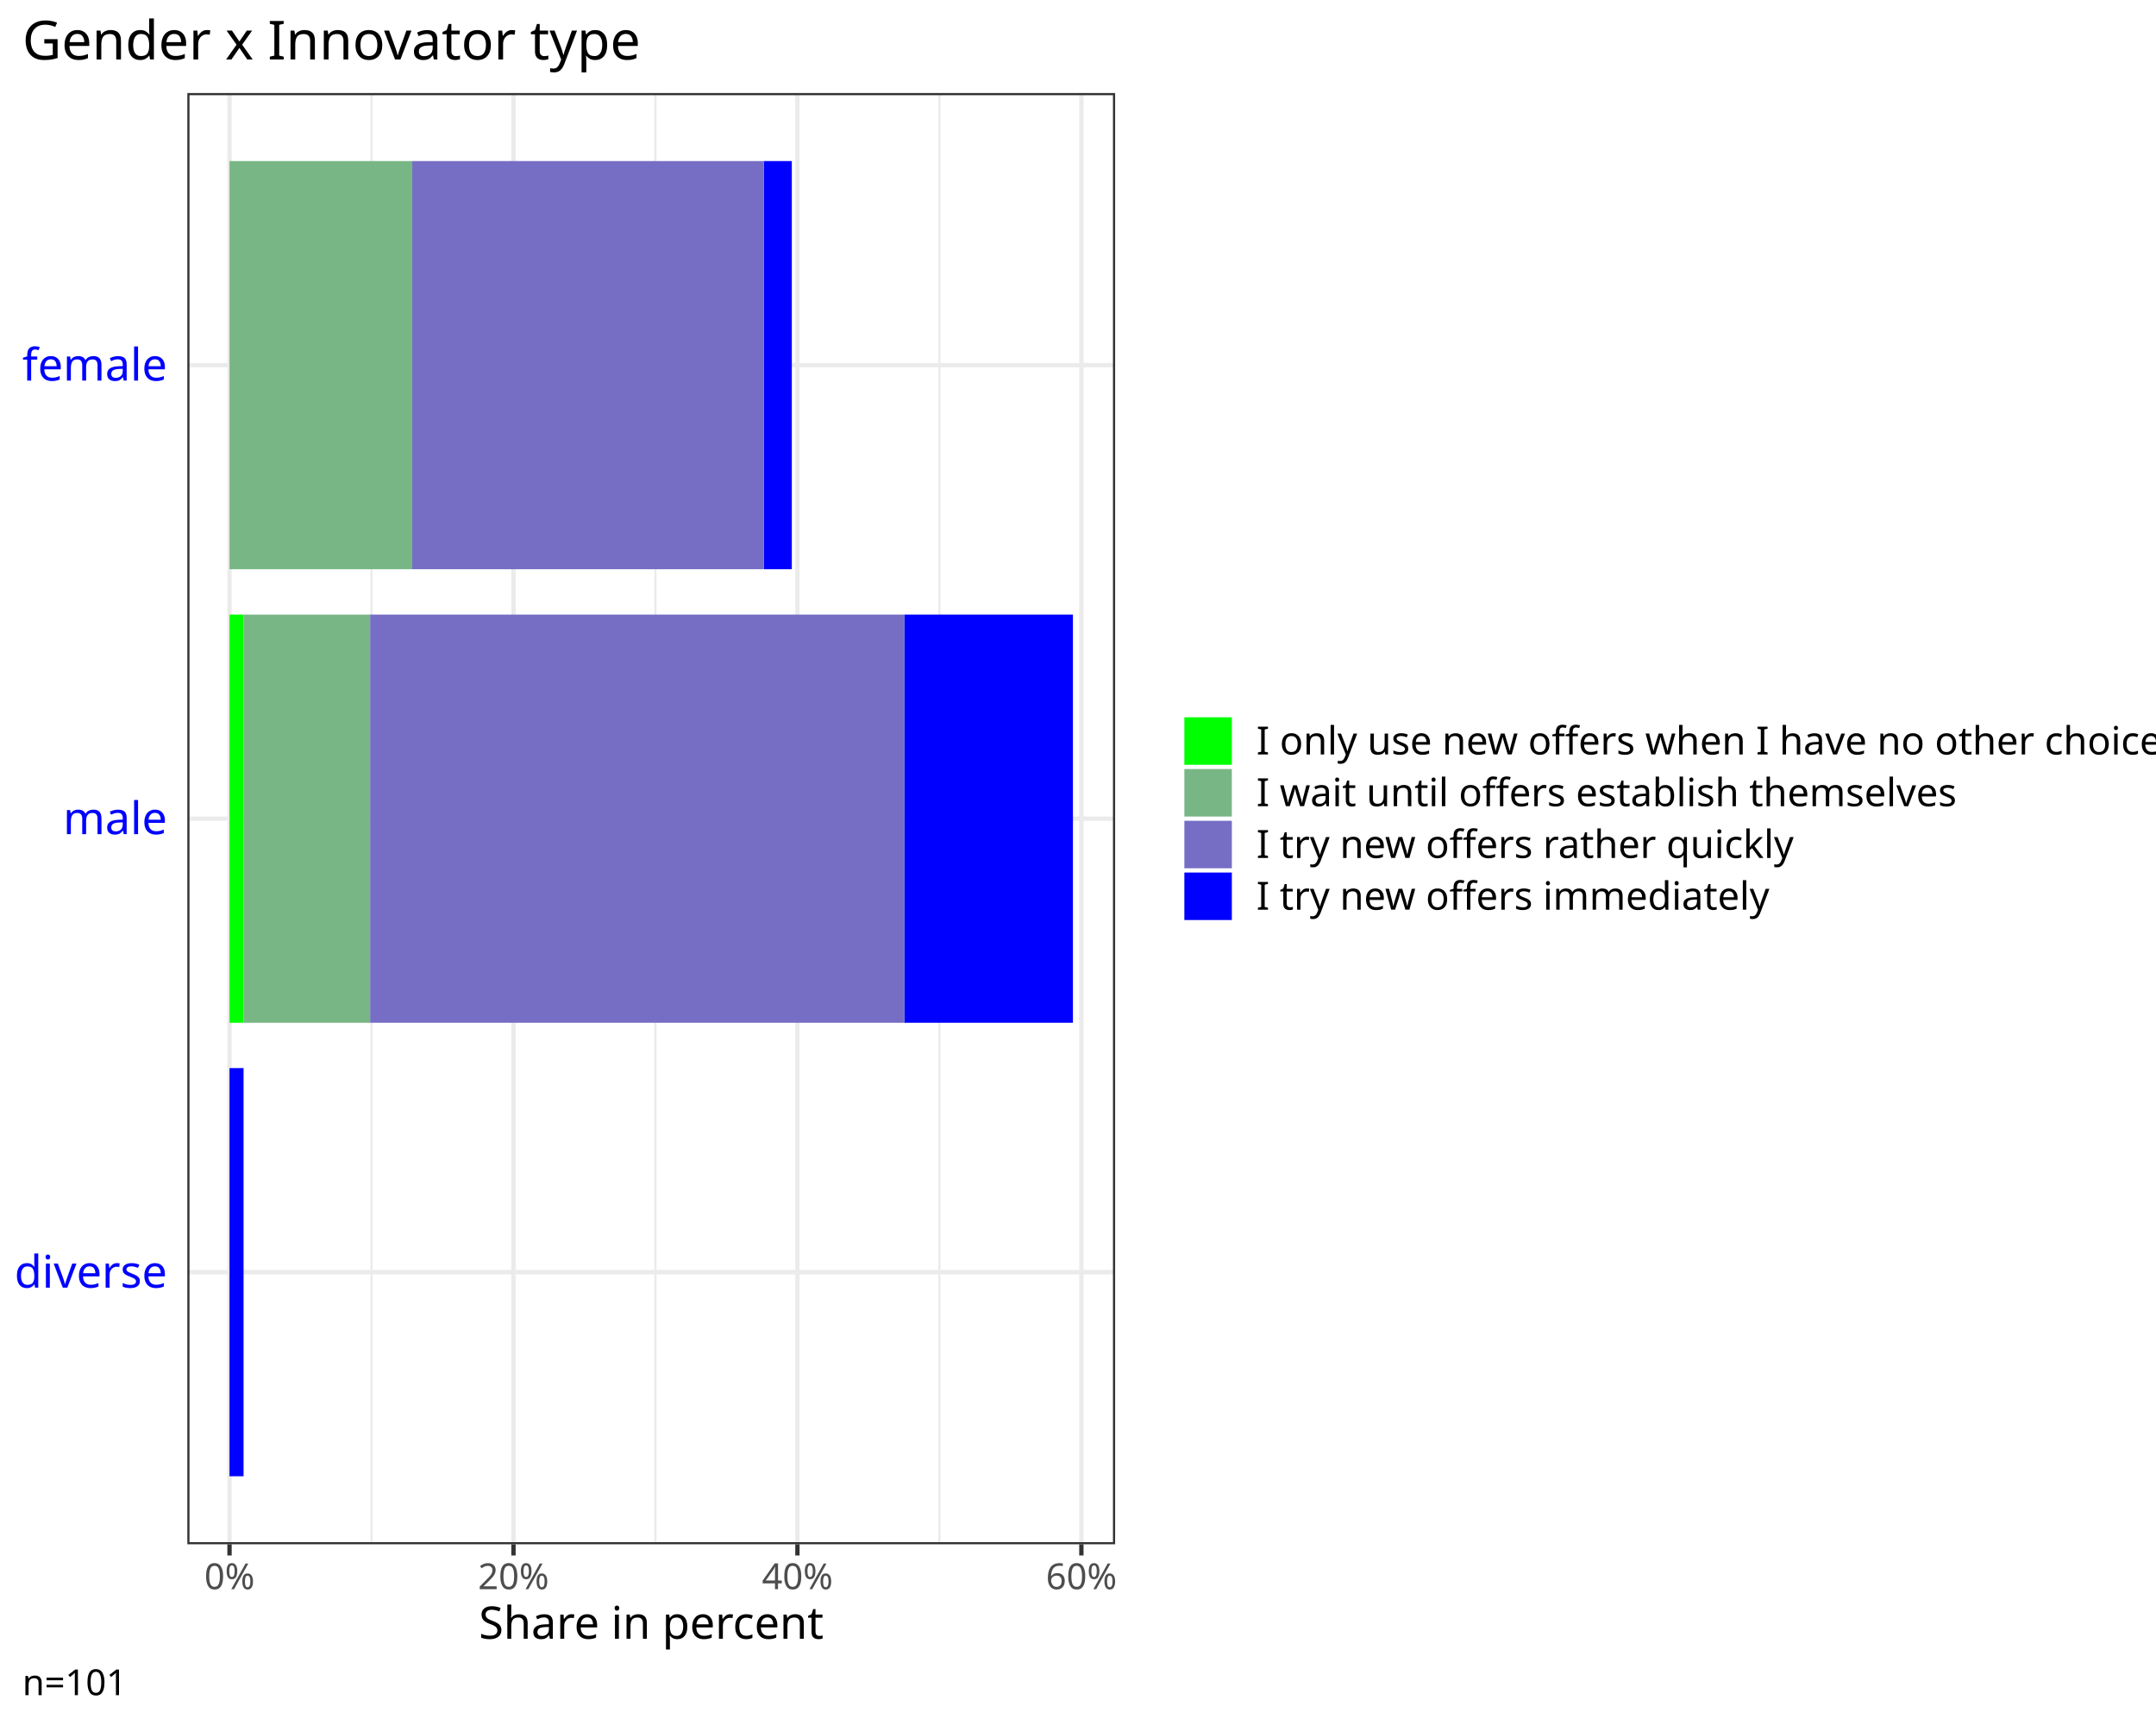
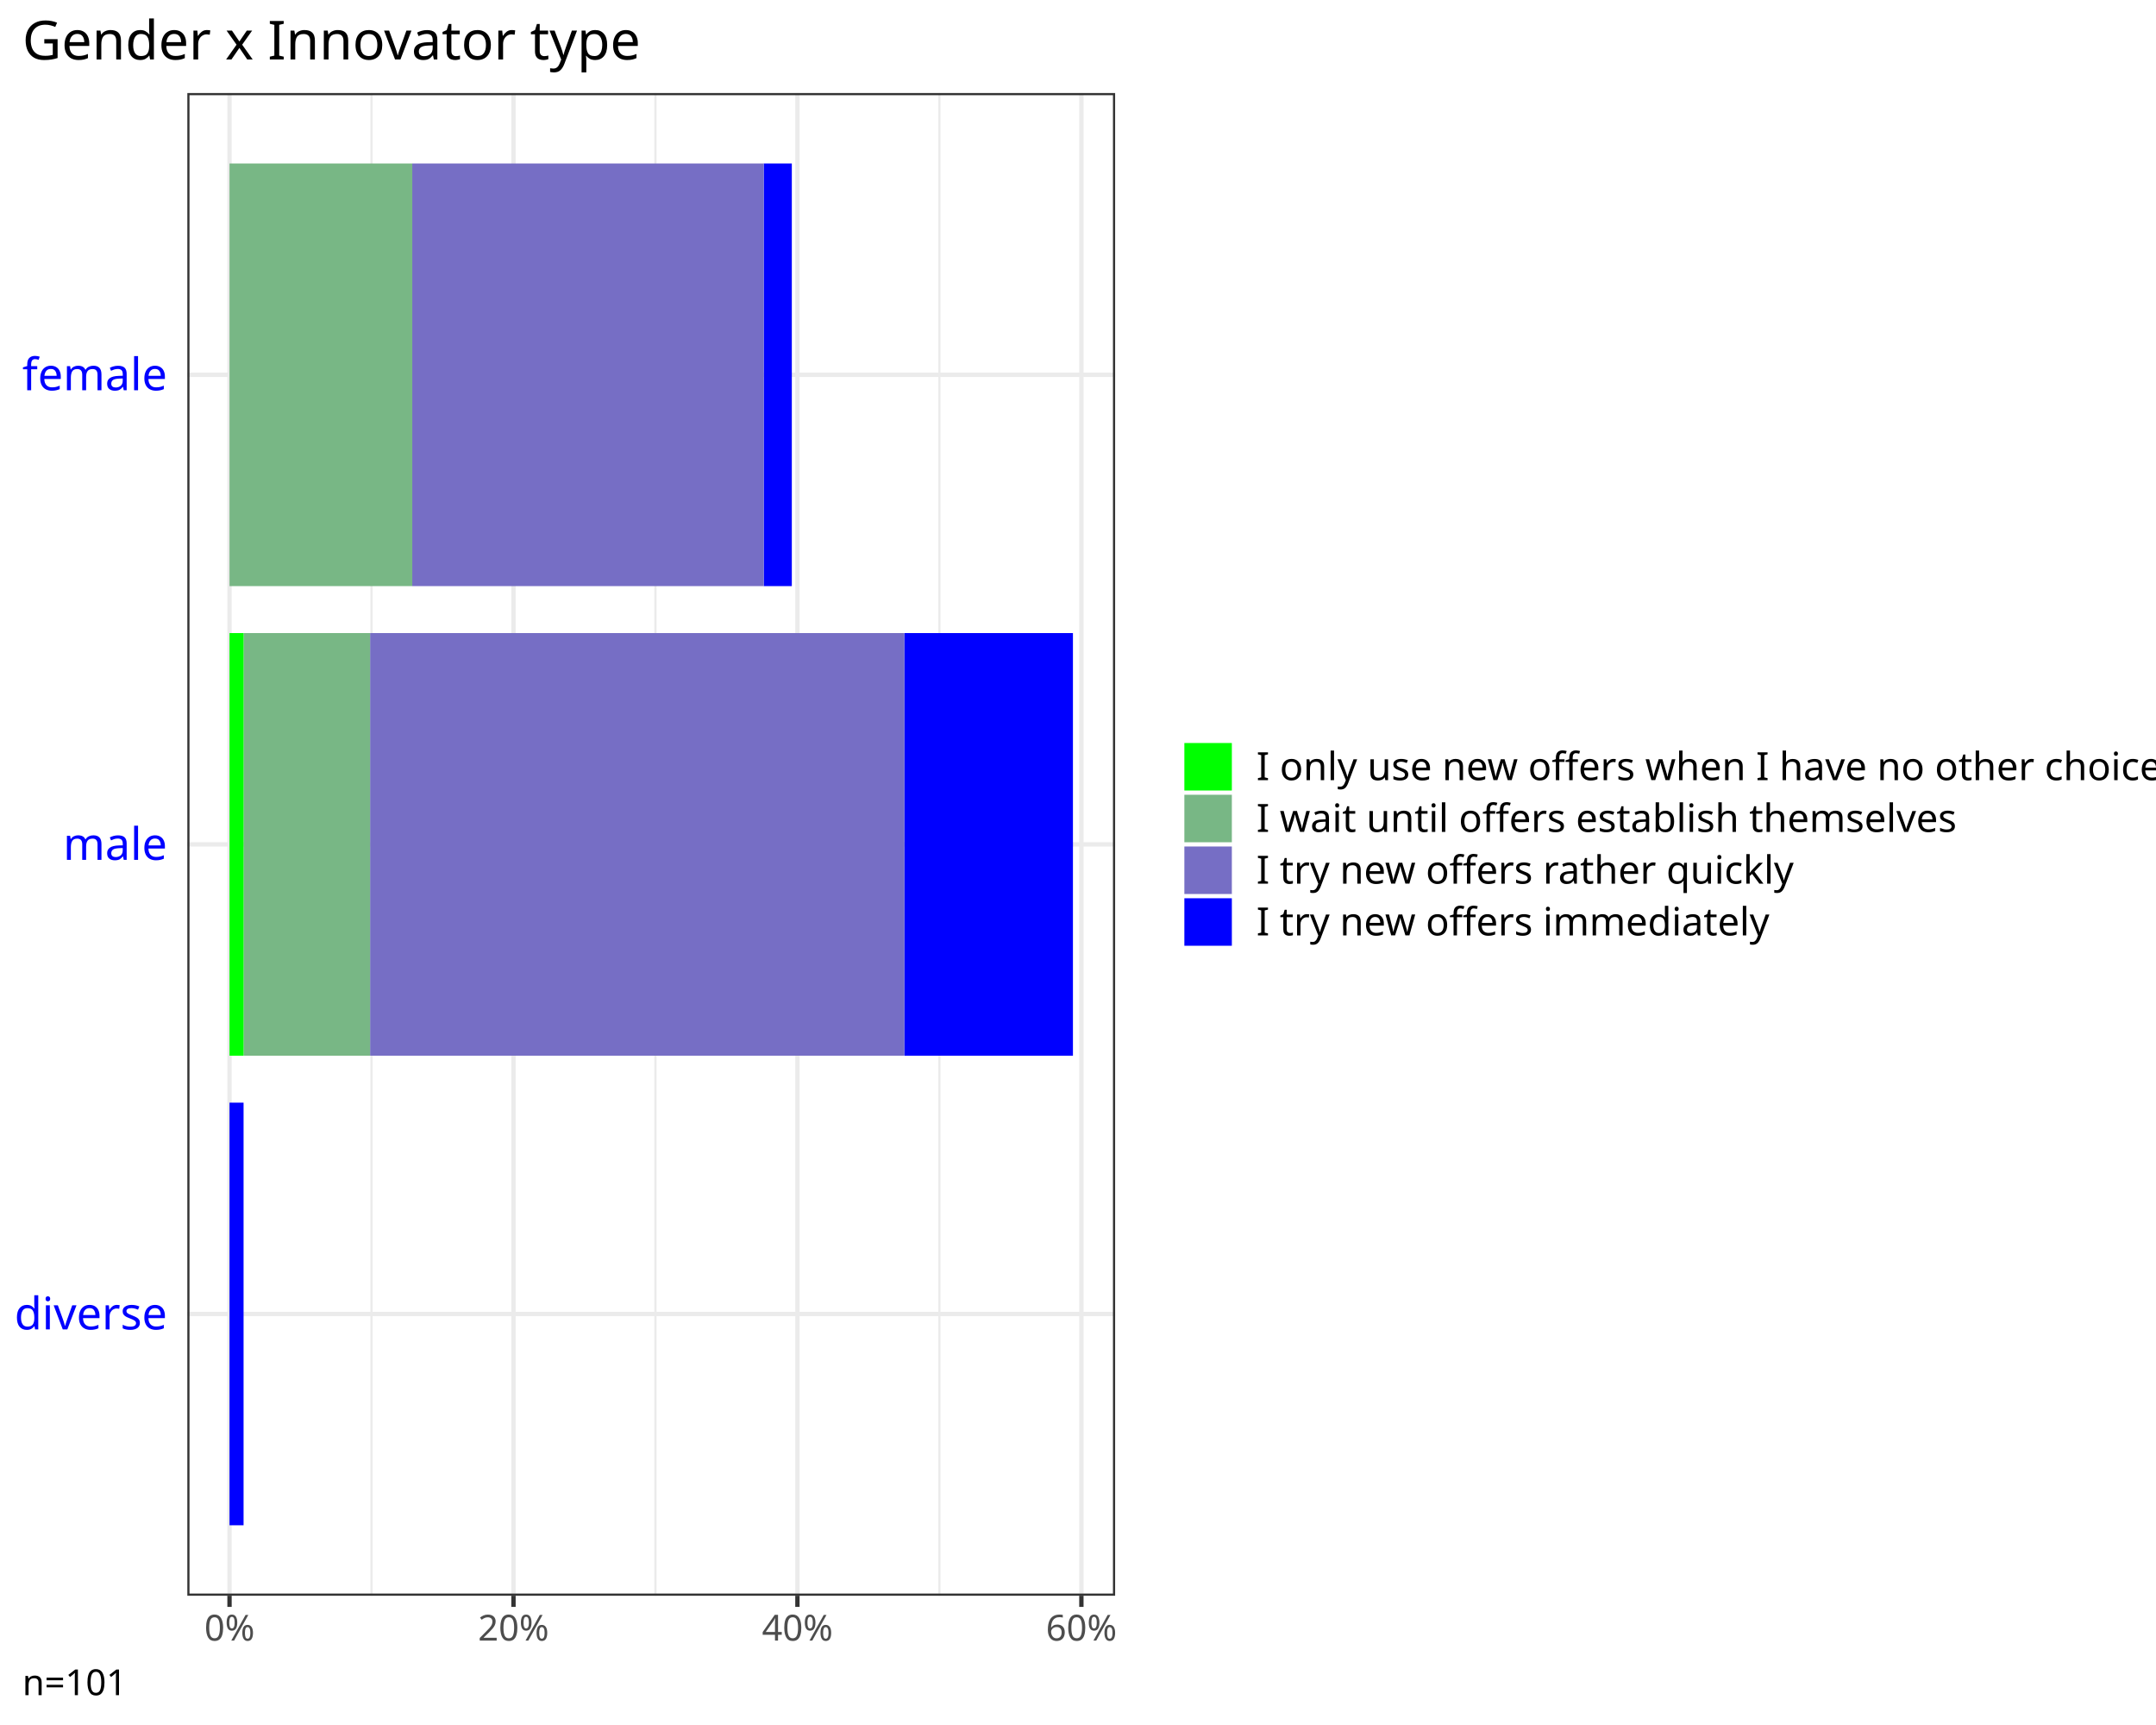
<svg xmlns="http://www.w3.org/2000/svg" class="svglite" data-engine-version="2.0" width="720.00pt" height="576.00pt" viewBox="0 0 720.00 576.00">
  <defs>
    <style type="text/css">
    .svglite line, .svglite polyline, .svglite polygon, .svglite path, .svglite rect, .svglite circle {
      fill: none;
      stroke: #000000;
      stroke-linecap: round;
      stroke-linejoin: round;
      stroke-miterlimit: 10.00;
    }
  </style>
  </defs>
  <rect width="100%" height="100%" style="stroke: none; fill: #FFFFFF;" />
  <defs>
    <clipPath id="cpMC4wMHw3MjAuMDB8MC4wMHw1NzYuMDA=">
      <rect x="0.00" y="0.00" width="720.00" height="576.00" />
    </clipPath>
  </defs>
  <g clip-path="url(#cpMC4wMHw3MjAuMDB8MC4wMHw1NzYuMDA=)">
    <rect x="0.00" y="0.00" width="720.00" height="576.00" style="stroke-width: 1.45; stroke: #FFFFFF; fill: #FFFFFF;" />
  </g>
  <defs>
-     <clipPath id="cpNjIuNTZ8MzcyLjQwfDMxLjA3fDUxNS42Ng==">
-       <rect x="62.56" y="31.07" width="309.84" height="484.59" />
+     <clipPath id="cpNjIuNTZ8MzcyLjQwfDMxLjA3fDUzMi44Mw==">
+       <rect x="62.56" y="31.07" width="309.84" height="501.76" />
    </clipPath>
  </defs>
-   <g clip-path="url(#cpNjIuNTZ8MzcyLjQwfDMxLjA3fDUxNS42Ng==)">
-     <rect x="62.56" y="31.07" width="309.84" height="484.59" style="stroke-width: 1.45; stroke: none; fill: #FFFFFF;" />
-     <polyline points="124.06,515.66 124.06,31.07 " style="stroke-width: 0.73; stroke: #EBEBEB; stroke-linecap: butt;" />
-     <polyline points="218.89,515.66 218.89,31.07 " style="stroke-width: 0.73; stroke: #EBEBEB; stroke-linecap: butt;" />
-     <polyline points="313.72,515.66 313.72,31.07 " style="stroke-width: 0.73; stroke: #EBEBEB; stroke-linecap: butt;" />
-     <polyline points="62.56,424.80 372.40,424.80 " style="stroke-width: 1.45; stroke: #EBEBEB; stroke-linecap: butt;" />
-     <polyline points="62.56,273.36 372.40,273.36 " style="stroke-width: 1.45; stroke: #EBEBEB; stroke-linecap: butt;" />
-     <polyline points="62.56,121.93 372.40,121.93 " style="stroke-width: 1.45; stroke: #EBEBEB; stroke-linecap: butt;" />
-     <polyline points="76.65,515.66 76.65,31.07 " style="stroke-width: 1.45; stroke: #EBEBEB; stroke-linecap: butt;" />
-     <polyline points="171.48,515.66 171.48,31.07 " style="stroke-width: 1.45; stroke: #EBEBEB; stroke-linecap: butt;" />
-     <polyline points="266.30,515.66 266.30,31.07 " style="stroke-width: 1.45; stroke: #EBEBEB; stroke-linecap: butt;" />
-     <polyline points="361.13,515.66 361.13,31.07 " style="stroke-width: 1.45; stroke: #EBEBEB; stroke-linecap: butt;" />
-     <rect x="255.04" y="53.78" width="9.39" height="136.29" style="stroke-width: 1.07; stroke: none; stroke-linecap: butt; stroke-linejoin: miter; fill: #0000FF;" />
-     <rect x="137.67" y="53.78" width="117.36" height="136.29" style="stroke-width: 1.07; stroke: none; stroke-linecap: butt; stroke-linejoin: miter; fill: #766EC5;" />
-     <rect x="76.65" y="53.78" width="61.03" height="136.29" style="stroke-width: 1.07; stroke: none; stroke-linecap: butt; stroke-linejoin: miter; fill: #78B785;" />
-     <rect x="301.98" y="205.22" width="56.33" height="136.29" style="stroke-width: 1.07; stroke: none; stroke-linecap: butt; stroke-linejoin: miter; fill: #0000FF;" />
-     <rect x="123.59" y="205.22" width="178.39" height="136.29" style="stroke-width: 1.07; stroke: none; stroke-linecap: butt; stroke-linejoin: miter; fill: #766EC5;" />
-     <rect x="81.34" y="205.22" width="42.25" height="136.29" style="stroke-width: 1.07; stroke: none; stroke-linecap: butt; stroke-linejoin: miter; fill: #78B785;" />
-     <rect x="76.65" y="205.22" width="4.69" height="136.29" style="stroke-width: 1.07; stroke: none; stroke-linecap: butt; stroke-linejoin: miter; fill: #00FF00;" />
-     <rect x="76.65" y="356.65" width="4.69" height="136.29" style="stroke-width: 1.07; stroke: none; stroke-linecap: butt; stroke-linejoin: miter; fill: #0000FF;" />
-     <rect x="62.56" y="31.07" width="309.84" height="484.59" style="stroke-width: 1.45; stroke: #333333;" />
+   <g clip-path="url(#cpNjIuNTZ8MzcyLjQwfDMxLjA3fDUzMi44Mw==)">
+     <rect x="62.56" y="31.07" width="309.84" height="501.76" style="stroke-width: 1.45; stroke: none; fill: #FFFFFF;" />
+     <polyline points="124.06,532.83 124.06,31.07 " style="stroke-width: 0.73; stroke: #EBEBEB; stroke-linecap: butt;" />
+     <polyline points="218.89,532.83 218.89,31.07 " style="stroke-width: 0.73; stroke: #EBEBEB; stroke-linecap: butt;" />
+     <polyline points="313.72,532.83 313.72,31.07 " style="stroke-width: 0.73; stroke: #EBEBEB; stroke-linecap: butt;" />
+     <polyline points="62.56,438.75 372.40,438.75 " style="stroke-width: 1.45; stroke: #EBEBEB; stroke-linecap: butt;" />
+     <polyline points="62.56,281.95 372.40,281.95 " style="stroke-width: 1.45; stroke: #EBEBEB; stroke-linecap: butt;" />
+     <polyline points="62.56,125.15 372.40,125.15 " style="stroke-width: 1.45; stroke: #EBEBEB; stroke-linecap: butt;" />
+     <polyline points="76.65,532.83 76.65,31.07 " style="stroke-width: 1.45; stroke: #EBEBEB; stroke-linecap: butt;" />
+     <polyline points="171.48,532.83 171.48,31.07 " style="stroke-width: 1.45; stroke: #EBEBEB; stroke-linecap: butt;" />
+     <polyline points="266.30,532.83 266.30,31.07 " style="stroke-width: 1.45; stroke: #EBEBEB; stroke-linecap: butt;" />
+     <polyline points="361.13,532.83 361.13,31.07 " style="stroke-width: 1.45; stroke: #EBEBEB; stroke-linecap: butt;" />
+     <rect x="255.04" y="54.59" width="9.39" height="141.12" style="stroke-width: 1.07; stroke: none; stroke-linecap: butt; stroke-linejoin: miter; fill: #0000FF;" />
+     <rect x="137.67" y="54.59" width="117.36" height="141.12" style="stroke-width: 1.07; stroke: none; stroke-linecap: butt; stroke-linejoin: miter; fill: #766EC5;" />
+     <rect x="76.65" y="54.59" width="61.03" height="141.12" style="stroke-width: 1.07; stroke: none; stroke-linecap: butt; stroke-linejoin: miter; fill: #78B785;" />
+     <rect x="301.98" y="211.39" width="56.33" height="141.12" style="stroke-width: 1.07; stroke: none; stroke-linecap: butt; stroke-linejoin: miter; fill: #0000FF;" />
+     <rect x="123.59" y="211.39" width="178.39" height="141.12" style="stroke-width: 1.07; stroke: none; stroke-linecap: butt; stroke-linejoin: miter; fill: #766EC5;" />
+     <rect x="81.34" y="211.39" width="42.25" height="141.12" style="stroke-width: 1.07; stroke: none; stroke-linecap: butt; stroke-linejoin: miter; fill: #78B785;" />
+     <rect x="76.65" y="211.39" width="4.69" height="141.12" style="stroke-width: 1.07; stroke: none; stroke-linecap: butt; stroke-linejoin: miter; fill: #00FF00;" />
+     <rect x="76.65" y="368.19" width="4.69" height="141.12" style="stroke-width: 1.07; stroke: none; stroke-linecap: butt; stroke-linejoin: miter; fill: #0000FF;" />
+     <rect x="62.56" y="31.07" width="309.84" height="501.76" style="stroke-width: 1.45; stroke: #333333;" />
  </g>
  <g clip-path="url(#cpMC4wMHw3MjAuMDB8MC4wMHw1NzYuMDA=)">
-     <text x="55.84" y="429.96" text-anchor="end" style="font-size: 15.00px; fill: #0000FF; font-family: sans;" textLength="48.37px" lengthAdjust="spacingAndGlyphs">diverse</text>
-     <text x="55.84" y="278.53" text-anchor="end" style="font-size: 15.00px; fill: #0000FF; font-family: sans;" textLength="32.52px" lengthAdjust="spacingAndGlyphs">male</text>
-     <text x="55.84" y="127.09" text-anchor="end" style="font-size: 15.00px; fill: #0000FF; font-family: sans;" textLength="45.03px" lengthAdjust="spacingAndGlyphs">female</text>
-     <polyline points="76.65,519.40 76.65,515.66 " style="stroke-width: 1.45; stroke: #333333; stroke-linecap: butt;" />
-     <polyline points="171.48,519.40 171.48,515.66 " style="stroke-width: 1.45; stroke: #333333; stroke-linecap: butt;" />
-     <polyline points="266.30,519.40 266.30,515.66 " style="stroke-width: 1.45; stroke: #333333; stroke-linecap: butt;" />
-     <polyline points="361.13,519.40 361.13,515.66 " style="stroke-width: 1.45; stroke: #333333; stroke-linecap: butt;" />
-     <text x="76.65" y="530.64" text-anchor="middle" style="font-size: 12.00px; fill: #4D4D4D; font-family: sans;" textLength="17.34px" lengthAdjust="spacingAndGlyphs">0%</text>
-     <text x="171.48" y="530.64" text-anchor="middle" style="font-size: 12.00px; fill: #4D4D4D; font-family: sans;" textLength="24.02px" lengthAdjust="spacingAndGlyphs">20%</text>
-     <text x="266.30" y="530.64" text-anchor="middle" style="font-size: 12.00px; fill: #4D4D4D; font-family: sans;" textLength="24.02px" lengthAdjust="spacingAndGlyphs">40%</text>
-     <text x="361.13" y="530.64" text-anchor="middle" style="font-size: 12.00px; fill: #4D4D4D; font-family: sans;" textLength="24.02px" lengthAdjust="spacingAndGlyphs">60%</text>
-     <text x="217.48" y="547.19" text-anchor="middle" style="font-size: 15.00px; font-family: sans;" textLength="110.08px" lengthAdjust="spacingAndGlyphs">Share in percent</text>
-     <rect x="387.34" y="231.33" width="325.18" height="84.06" style="stroke-width: 1.45; stroke: none; fill: #FFFFFF;" />
-     <rect x="394.82" y="238.80" width="17.28" height="17.28" style="stroke-width: 1.45; stroke: none; fill: #FFFFFF;" />
-     <rect x="395.52" y="239.51" width="15.86" height="15.86" style="stroke-width: 1.07; stroke: none; stroke-linecap: butt; stroke-linejoin: miter; fill: #00FF00;" />
-     <rect x="394.82" y="256.08" width="17.28" height="17.28" style="stroke-width: 1.45; stroke: none; fill: #FFFFFF;" />
-     <rect x="395.52" y="256.79" width="15.86" height="15.86" style="stroke-width: 1.07; stroke: none; stroke-linecap: butt; stroke-linejoin: miter; fill: #78B785;" />
-     <rect x="394.82" y="273.36" width="17.28" height="17.28" style="stroke-width: 1.45; stroke: none; fill: #FFFFFF;" />
-     <rect x="395.52" y="274.07" width="15.86" height="15.86" style="stroke-width: 1.07; stroke: none; stroke-linecap: butt; stroke-linejoin: miter; fill: #766EC5;" />
-     <rect x="394.82" y="290.64" width="17.28" height="17.28" style="stroke-width: 1.45; stroke: none; fill: #FFFFFF;" />
-     <rect x="395.52" y="291.35" width="15.86" height="15.86" style="stroke-width: 1.07; stroke: none; stroke-linecap: butt; stroke-linejoin: miter; fill: #0000FF;" />
-     <text x="419.57" y="251.92" style="font-size: 13.00px; font-family: sans;" textLength="285.49px" lengthAdjust="spacingAndGlyphs">I only use new offers when I have no other choice</text>
-     <text x="419.57" y="269.20" style="font-size: 13.00px; font-family: sans;" textLength="218.24px" lengthAdjust="spacingAndGlyphs">I wait until offers establish themselves</text>
-     <text x="419.57" y="286.48" style="font-size: 13.00px; font-family: sans;" textLength="166.19px" lengthAdjust="spacingAndGlyphs">I try new offers rather quickly</text>
-     <text x="419.57" y="303.76" style="font-size: 13.00px; font-family: sans;" textLength="158.24px" lengthAdjust="spacingAndGlyphs">I try new offers immediately</text>
+     <text x="55.84" y="443.91" text-anchor="end" style="font-size: 15.00px; fill: #0000FF; font-family: sans;" textLength="48.37px" lengthAdjust="spacingAndGlyphs">diverse</text>
+     <text x="55.84" y="287.11" text-anchor="end" style="font-size: 15.00px; fill: #0000FF; font-family: sans;" textLength="32.52px" lengthAdjust="spacingAndGlyphs">male</text>
+     <text x="55.84" y="130.31" text-anchor="end" style="font-size: 15.00px; fill: #0000FF; font-family: sans;" textLength="45.03px" lengthAdjust="spacingAndGlyphs">female</text>
+     <polyline points="76.65,536.57 76.65,532.83 " style="stroke-width: 1.45; stroke: #333333; stroke-linecap: butt;" />
+     <polyline points="171.48,536.57 171.48,532.83 " style="stroke-width: 1.45; stroke: #333333; stroke-linecap: butt;" />
+     <polyline points="266.30,536.57 266.30,532.83 " style="stroke-width: 1.45; stroke: #333333; stroke-linecap: butt;" />
+     <polyline points="361.13,536.57 361.13,532.83 " style="stroke-width: 1.45; stroke: #333333; stroke-linecap: butt;" />
+     <text x="76.65" y="547.82" text-anchor="middle" style="font-size: 12.00px; fill: #4D4D4D; font-family: sans;" textLength="17.34px" lengthAdjust="spacingAndGlyphs">0%</text>
+     <text x="171.48" y="547.82" text-anchor="middle" style="font-size: 12.00px; fill: #4D4D4D; font-family: sans;" textLength="24.02px" lengthAdjust="spacingAndGlyphs">20%</text>
+     <text x="266.30" y="547.82" text-anchor="middle" style="font-size: 12.00px; fill: #4D4D4D; font-family: sans;" textLength="24.02px" lengthAdjust="spacingAndGlyphs">40%</text>
+     <text x="361.13" y="547.82" text-anchor="middle" style="font-size: 12.00px; fill: #4D4D4D; font-family: sans;" textLength="24.02px" lengthAdjust="spacingAndGlyphs">60%</text>
+     <rect x="387.34" y="239.92" width="325.18" height="84.06" style="stroke-width: 1.45; stroke: none; fill: #FFFFFF;" />
+     <rect x="394.82" y="247.39" width="17.28" height="17.28" style="stroke-width: 1.45; stroke: none; fill: #FFFFFF;" />
+     <rect x="395.52" y="248.10" width="15.86" height="15.86" style="stroke-width: 1.07; stroke: none; stroke-linecap: butt; stroke-linejoin: miter; fill: #00FF00;" />
+     <rect x="394.82" y="264.67" width="17.28" height="17.28" style="stroke-width: 1.45; stroke: none; fill: #FFFFFF;" />
+     <rect x="395.52" y="265.38" width="15.86" height="15.86" style="stroke-width: 1.07; stroke: none; stroke-linecap: butt; stroke-linejoin: miter; fill: #78B785;" />
+     <rect x="394.82" y="281.95" width="17.28" height="17.28" style="stroke-width: 1.45; stroke: none; fill: #FFFFFF;" />
+     <rect x="395.52" y="282.66" width="15.86" height="15.86" style="stroke-width: 1.07; stroke: none; stroke-linecap: butt; stroke-linejoin: miter; fill: #766EC5;" />
+     <rect x="394.82" y="299.23" width="17.28" height="17.28" style="stroke-width: 1.45; stroke: none; fill: #FFFFFF;" />
+     <rect x="395.52" y="299.94" width="15.86" height="15.86" style="stroke-width: 1.07; stroke: none; stroke-linecap: butt; stroke-linejoin: miter; fill: #0000FF;" />
+     <text x="419.57" y="260.50" style="font-size: 13.00px; font-family: sans;" textLength="285.49px" lengthAdjust="spacingAndGlyphs">I only use new offers when I have no other choice</text>
+     <text x="419.57" y="277.78" style="font-size: 13.00px; font-family: sans;" textLength="218.24px" lengthAdjust="spacingAndGlyphs">I wait until offers establish themselves</text>
+     <text x="419.57" y="295.06" style="font-size: 13.00px; font-family: sans;" textLength="166.19px" lengthAdjust="spacingAndGlyphs">I try new offers rather quickly</text>
+     <text x="419.57" y="312.34" style="font-size: 13.00px; font-family: sans;" textLength="158.24px" lengthAdjust="spacingAndGlyphs">I try new offers immediately</text>
    <text x="7.47" y="19.86" style="font-size: 18.00px; font-family: sans;" textLength="193.15px" lengthAdjust="spacingAndGlyphs">Gender x Innovator type</text>
    <text x="7.47" y="566.04" style="font-size: 12.00px; font-family: sans;" textLength="33.71px" lengthAdjust="spacingAndGlyphs">n=101</text>
  </g>
</svg>
